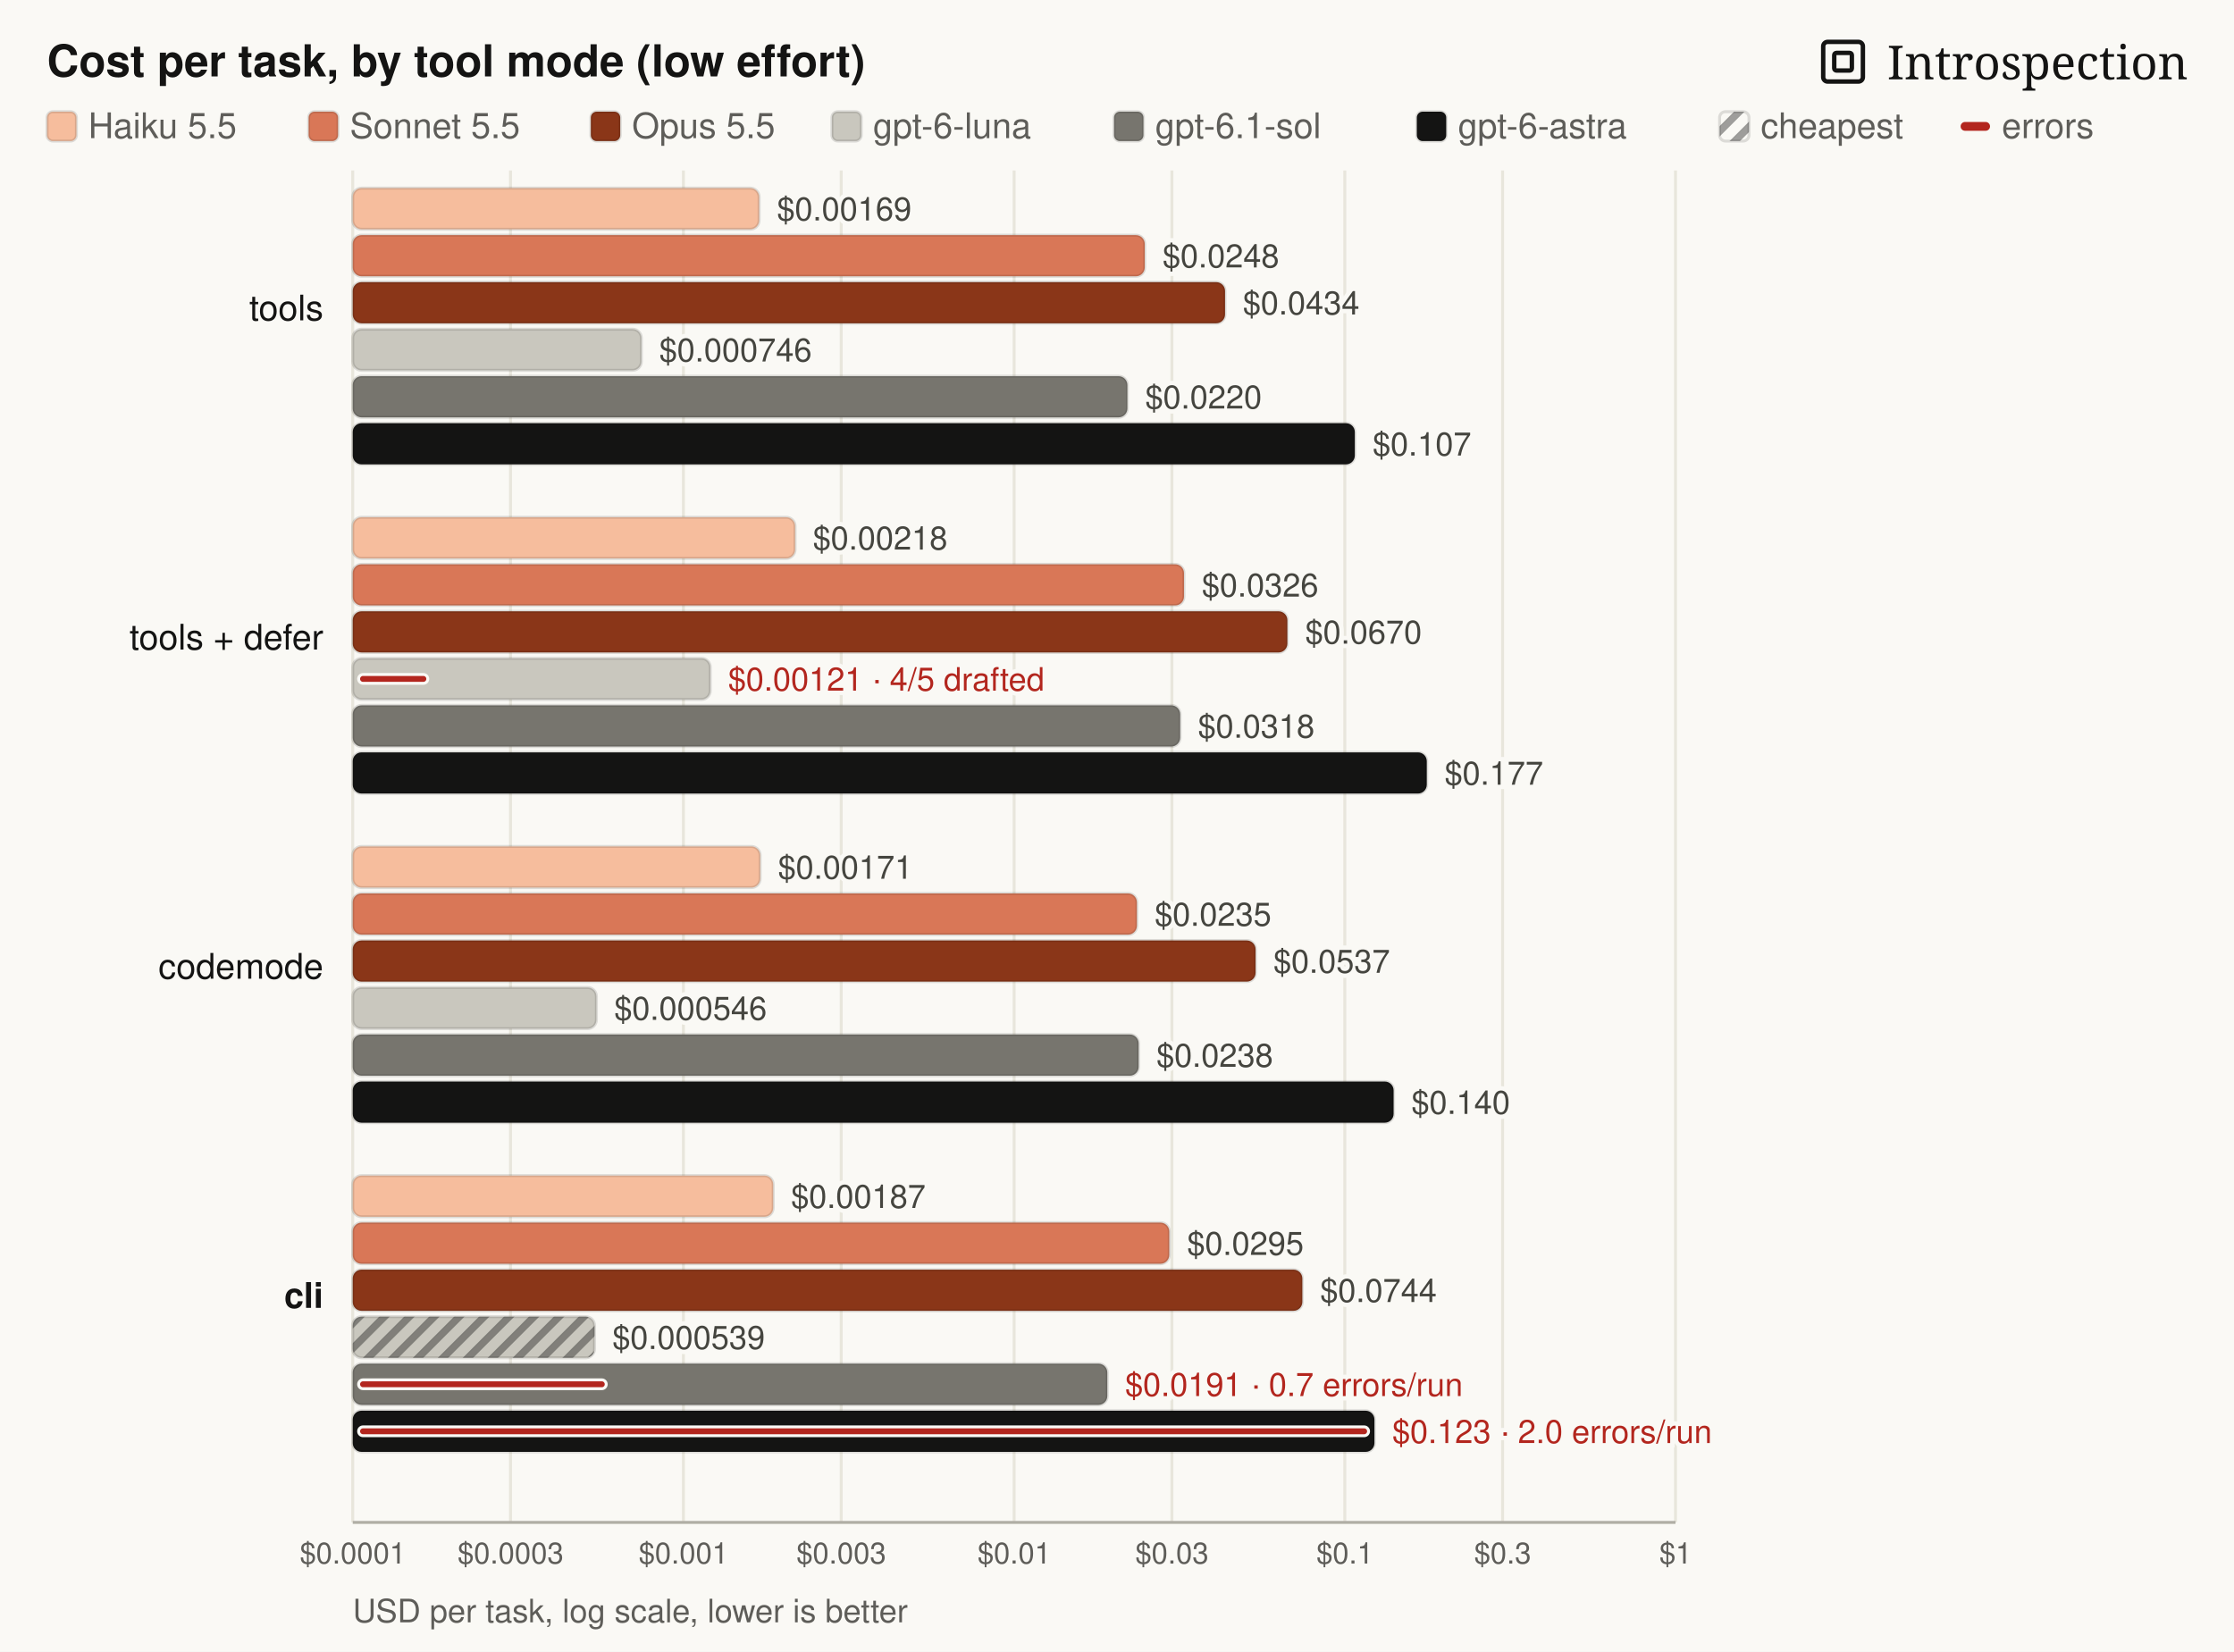
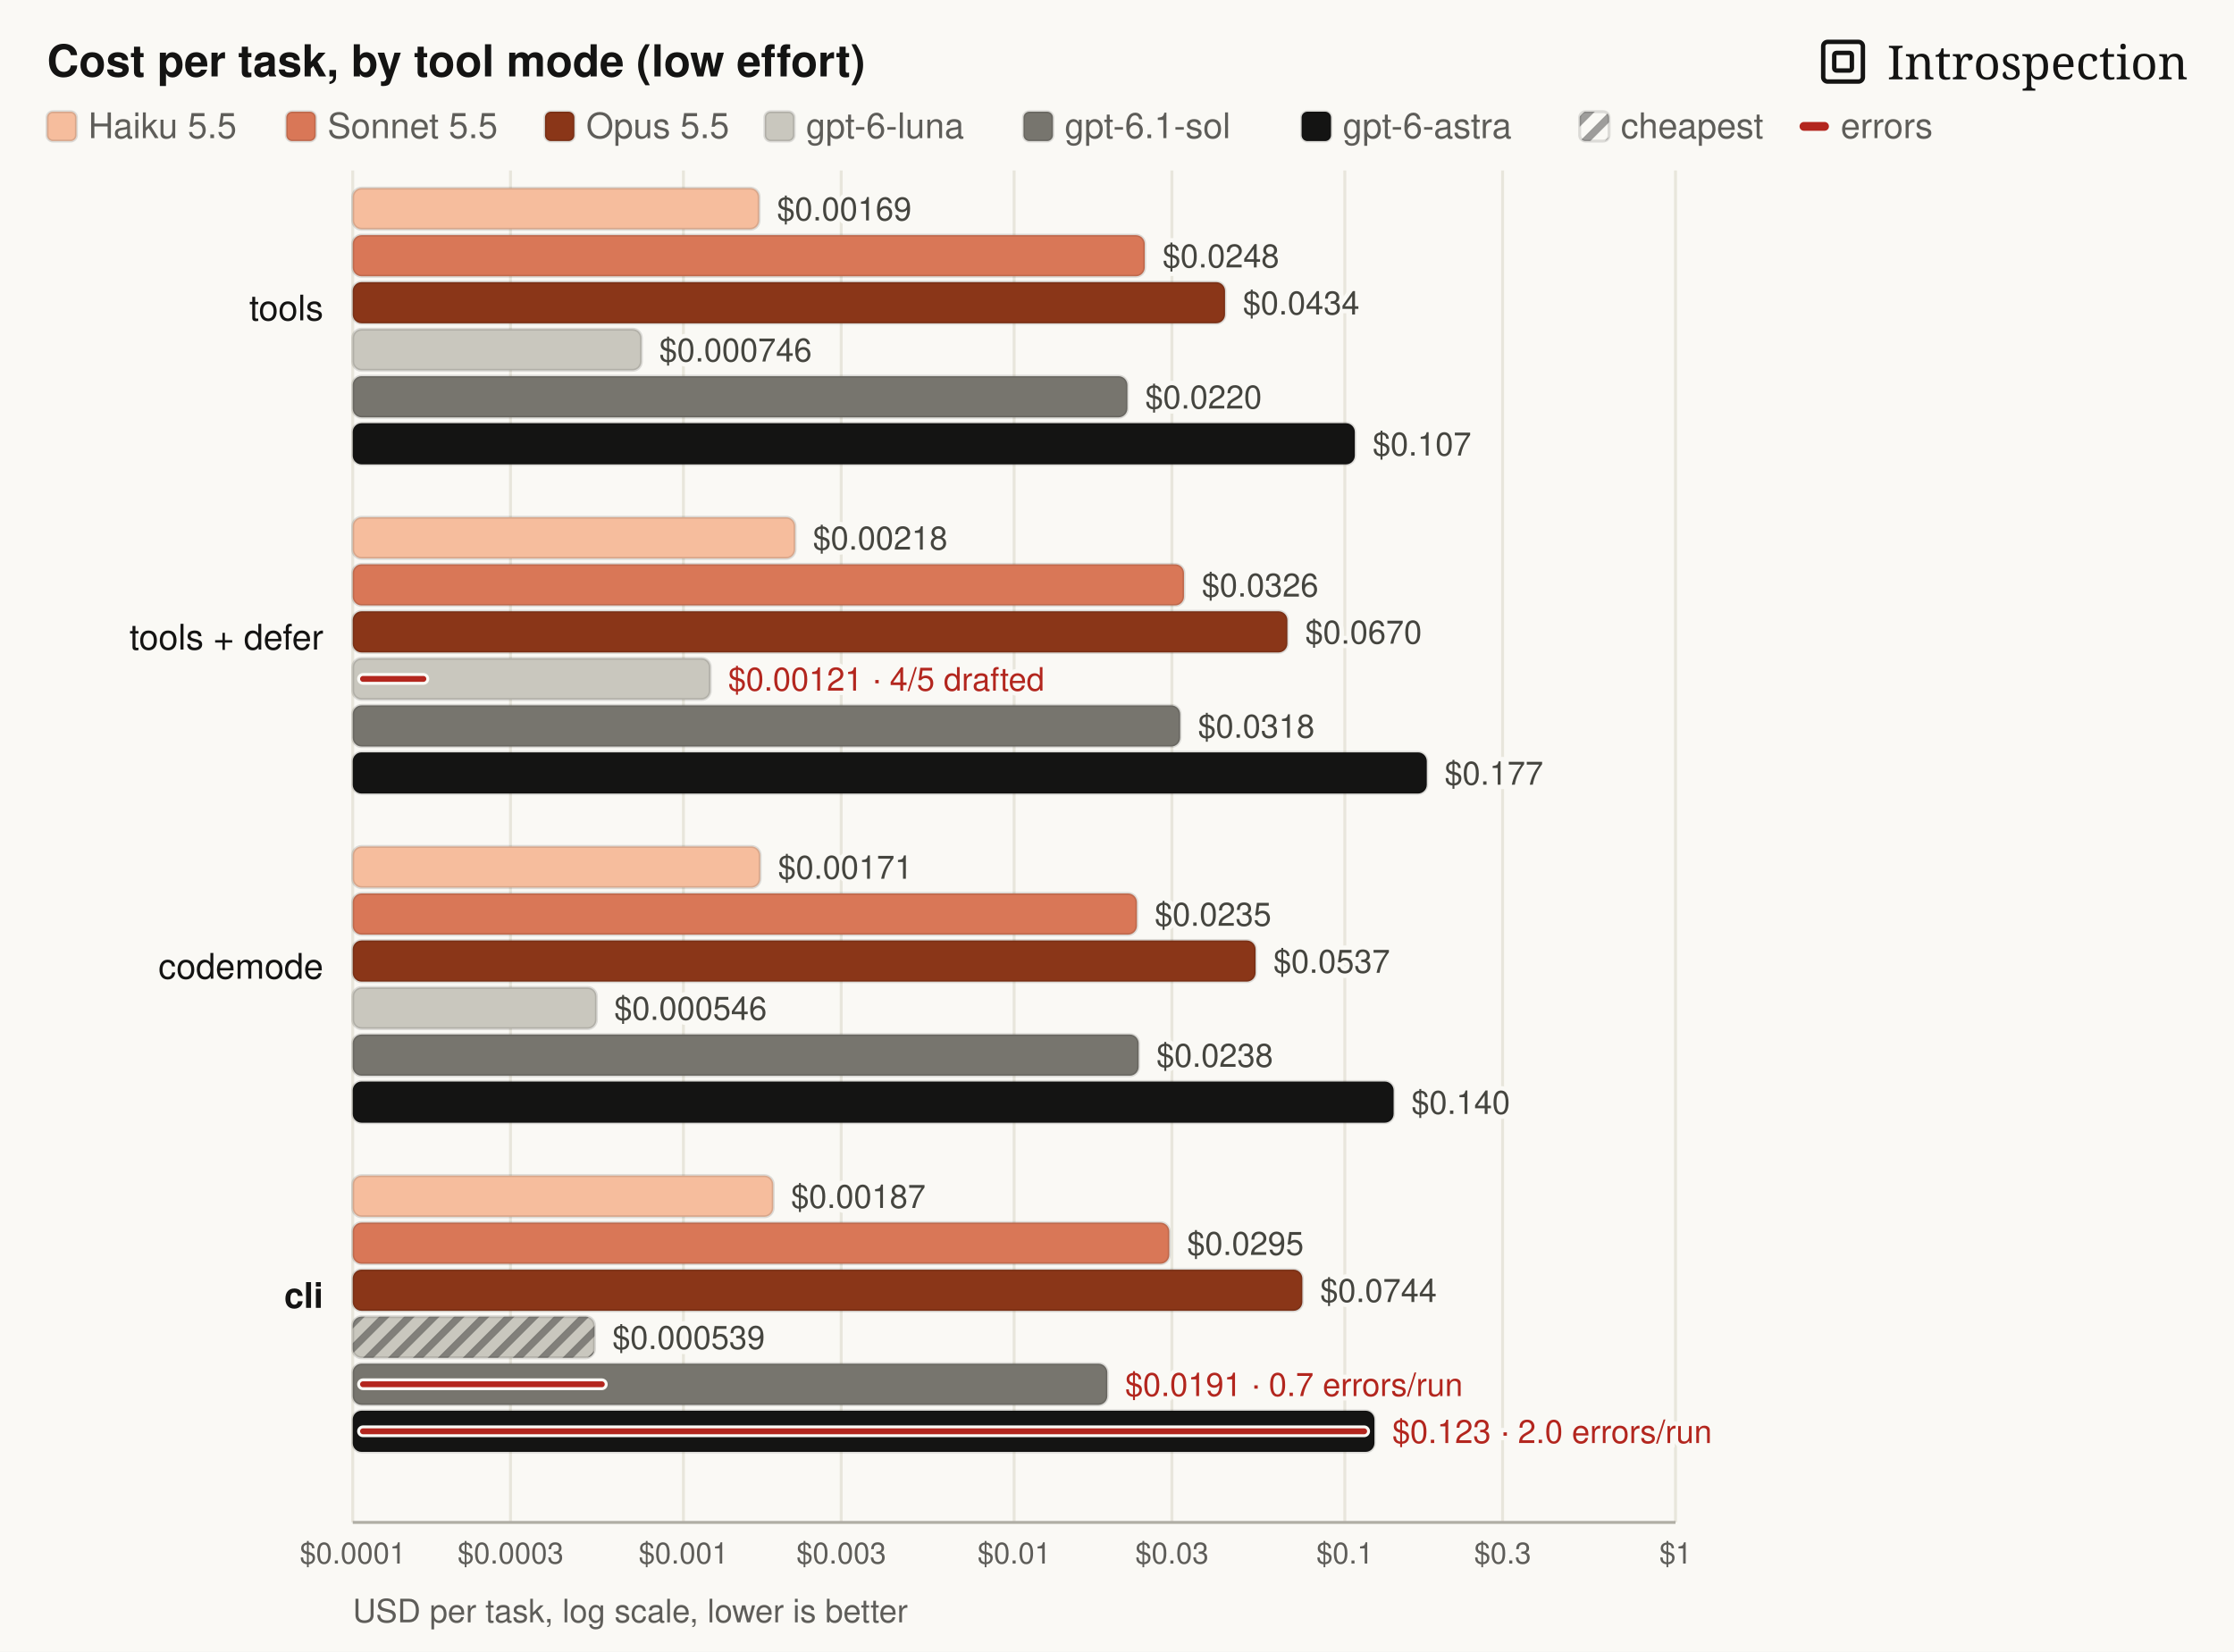
<svg xmlns="http://www.w3.org/2000/svg" width="760" height="562" viewBox="0 0 760 562" font-family="-apple-system, Segoe UI, Helvetica, Arial, sans-serif">
  <defs>
    <pattern id="win-light" patternUnits="userSpaceOnUse" width="6" height="6" patternTransform="rotate(45)">
      <rect width="2.5" height="6" fill="#141413" opacity="0.4" />
    </pattern>
    <pattern id="win-dark" patternUnits="userSpaceOnUse" width="6" height="6" patternTransform="rotate(45)">
      <rect width="2.5" height="6" fill="#ffffff" opacity="0.6" />
    </pattern>
  </defs>
  <rect width="760" height="562" fill="#faf9f5" />
  <text x="16" y="26" font-size="15" font-weight="600" fill="#141413">Cost per task, by tool mode (low effort)</text>
  <g transform="translate(618 12) scale(0.75)" fill="none" stroke="#141413" stroke-width="2" stroke-linecap="round" stroke-linejoin="round">
    <rect x="3" y="3" width="18" height="18" rx="2" />
    <rect x="8" y="8" width="8" height="8" rx="1" />
  </g>
  <text x="642" y="27" font-size="16" font-family="Georgia, serif" fill="#141413">Introspection</text>
  <rect x="16" y="38" width="10" height="10" rx="2" fill="#f6bd9d" stroke="#0000001f" />
  <text x="30" y="47" font-size="12" fill="#5e5d59">Haiku 5.5</text>
-   <rect x="105" y="38" width="10" height="10" rx="2" fill="#d97757" stroke="#0000001f" />
-   <text x="119" y="47" font-size="12" fill="#5e5d59">Sonnet 5.5</text>
-   <rect x="201" y="38" width="10" height="10" rx="2" fill="#8a3618" stroke="#0000001f" />
-   <text x="215" y="47" font-size="12" fill="#5e5d59">Opus 5.5</text>
-   <rect x="283" y="38" width="10" height="10" rx="2" fill="#c9c7be" stroke="#0000001f" />
-   <text x="297" y="47" font-size="12" fill="#5e5d59">gpt-6-luna</text>
-   <rect x="379" y="38" width="10" height="10" rx="2" fill="#77756e" stroke="#0000001f" />
-   <text x="393" y="47" font-size="12" fill="#5e5d59">gpt-6.1-sol</text>
-   <rect x="482" y="38" width="10" height="10" rx="2" fill="#141413" stroke="#0000001f" />
-   <text x="496" y="47" font-size="12" fill="#5e5d59">gpt-6-astra</text>
-   <rect x="585" y="38" width="10" height="10" rx="2" fill="url(#win-light)" stroke="#0000001f" />
-   <text x="599" y="47" font-size="12" fill="#5e5d59">cheapest</text>
-   <rect x="667" y="41.5" width="10" height="3" rx="1.5" fill="#b3261e" />
-   <text x="681" y="47" font-size="12" fill="#5e5d59">errors</text>
+   <rect x="97.4" y="38" width="10" height="10" rx="2" fill="#d97757" stroke="#0000001f" />
+   <text x="111.4" y="47" font-size="12" fill="#5e5d59">Sonnet 5.5</text>
+   <rect x="185.4" y="38" width="10" height="10" rx="2" fill="#8a3618" stroke="#0000001f" />
+   <text x="199.4" y="47" font-size="12" fill="#5e5d59">Opus 5.5</text>
+   <rect x="260.2" y="38" width="10" height="10" rx="2" fill="#c9c7be" stroke="#0000001f" />
+   <text x="274.2" y="47" font-size="12" fill="#5e5d59">gpt-6-luna</text>
+   <rect x="348.2" y="38" width="10" height="10" rx="2" fill="#77756e" stroke="#0000001f" />
+   <text x="362.2" y="47" font-size="12" fill="#5e5d59">gpt-6.1-sol</text>
+   <rect x="442.8" y="38" width="10" height="10" rx="2" fill="#141413" stroke="#0000001f" />
+   <text x="456.8" y="47" font-size="12" fill="#5e5d59">gpt-6-astra</text>
+   <rect x="537.4" y="38" width="10" height="10" rx="2" fill="url(#win-light)" stroke="#0000001f" />
+   <text x="551.4" y="47" font-size="12" fill="#5e5d59">cheapest</text>
+   <rect x="612.2" y="41.5" width="10" height="3" rx="1.5" fill="#b3261e" />
+   <text x="626.2" y="47" font-size="12" fill="#5e5d59">errors</text>
  <line x1="120" y1="58" x2="120" y2="518" stroke="#e8e6dc" />
  <text x="120" y="532" font-size="10" text-anchor="middle" fill="#5e5d59">$0.0001</text>
  <line x1="173.676" y1="58" x2="173.676" y2="518" stroke="#e8e6dc" />
  <text x="173.676" y="532" font-size="10" text-anchor="middle" fill="#5e5d59">$0.0003</text>
  <line x1="232.5" y1="58" x2="232.5" y2="518" stroke="#e8e6dc" />
  <text x="232.5" y="532" font-size="10" text-anchor="middle" fill="#5e5d59">$0.001</text>
  <line x1="286.176" y1="58" x2="286.176" y2="518" stroke="#e8e6dc" />
  <text x="286.176" y="532" font-size="10" text-anchor="middle" fill="#5e5d59">$0.003</text>
  <line x1="345" y1="58" x2="345" y2="518" stroke="#e8e6dc" />
  <text x="345" y="532" font-size="10" text-anchor="middle" fill="#5e5d59">$0.01</text>
  <line x1="398.676" y1="58" x2="398.676" y2="518" stroke="#e8e6dc" />
  <text x="398.676" y="532" font-size="10" text-anchor="middle" fill="#5e5d59">$0.03</text>
  <line x1="457.5" y1="58" x2="457.5" y2="518" stroke="#e8e6dc" />
  <text x="457.5" y="532" font-size="10" text-anchor="middle" fill="#5e5d59">$0.1</text>
  <line x1="511.176" y1="58" x2="511.176" y2="518" stroke="#e8e6dc" />
  <text x="511.176" y="532" font-size="10" text-anchor="middle" fill="#5e5d59">$0.3</text>
  <line x1="570" y1="58" x2="570" y2="518" stroke="#e8e6dc" />
  <text x="570" y="532" font-size="10" text-anchor="middle" fill="#5e5d59">$1</text>
  <line x1="120" y1="518" x2="570" y2="518" stroke="#b0aea5" />
  <text x="110" y="109" font-size="12" text-anchor="end" fill="#141413" font-weight="400">tools</text>
  <rect x="120" y="64" width="138.252" height="14" rx="3" fill="#f6bd9d" stroke="#0000001f" />
  <text x="264.252" y="75" font-size="11" stroke="#faf9f5" stroke-width="3" paint-order="stroke" fill="#45453f">$0.00169</text>
  <rect x="120" y="80" width="269.433" height="14" rx="3" fill="#d97757" stroke="#0000001f" />
  <text x="395.433" y="91" font-size="11" stroke="#faf9f5" stroke-width="3" paint-order="stroke" fill="#45453f">$0.0248</text>
  <rect x="120" y="96" width="296.756" height="14" rx="3" fill="#8a3618" stroke="#0000001f" />
  <text x="422.756" y="107" font-size="11" stroke="#faf9f5" stroke-width="3" paint-order="stroke" fill="#45453f">$0.0434</text>
  <rect x="120" y="112" width="98.203" height="14" rx="3" fill="#c9c7be" stroke="#0000001f" />
  <text x="224.203" y="123" font-size="11" stroke="#faf9f5" stroke-width="3" paint-order="stroke" fill="#45453f">$0.000746</text>
  <rect x="120" y="128" width="263.531" height="14" rx="3" fill="#77756e" stroke="#0000001f" />
  <text x="389.531" y="139" font-size="11" stroke="#faf9f5" stroke-width="3" paint-order="stroke" fill="#45453f">$0.0220</text>
  <rect x="120" y="144" width="340.901" height="14" rx="3" fill="#141413" stroke="#0000001f" />
  <text x="466.901" y="155" font-size="11" stroke="#faf9f5" stroke-width="3" paint-order="stroke" fill="#45453f">$0.107</text>
  <text x="110" y="221" font-size="12" text-anchor="end" fill="#141413" font-weight="400">tools + defer</text>
  <rect x="120" y="176" width="150.479" height="14" rx="3" fill="#f6bd9d" stroke="#0000001f" />
  <text x="276.479" y="187" font-size="11" stroke="#faf9f5" stroke-width="3" paint-order="stroke" fill="#45453f">$0.00218</text>
  <rect x="120" y="192" width="282.791" height="14" rx="3" fill="#d97757" stroke="#0000001f" />
  <text x="408.791" y="203" font-size="11" stroke="#faf9f5" stroke-width="3" paint-order="stroke" fill="#45453f">$0.0326</text>
  <rect x="120" y="208" width="317.96" height="14" rx="3" fill="#8a3618" stroke="#0000001f" />
  <text x="443.96" y="219" font-size="11" stroke="#faf9f5" stroke-width="3" paint-order="stroke" fill="#45453f">$0.0670</text>
  <rect x="120" y="224" width="121.642" height="14" rx="3" fill="#c9c7be" stroke="#0000001f" />
  <rect x="122" y="229.5" width="23.528" height="3" rx="1.5" fill="#b3261e" stroke="#faf9f5" stroke-width="1" />
  <text x="247.642" y="235" font-size="11" stroke="#faf9f5" stroke-width="3" paint-order="stroke" fill="#b3261e">$0.00121 · 4/5 drafted</text>
  <rect x="120" y="240" width="281.476" height="14" rx="3" fill="#77756e" stroke="#0000001f" />
  <text x="407.476" y="251" font-size="11" stroke="#faf9f5" stroke-width="3" paint-order="stroke" fill="#45453f">$0.0318</text>
  <rect x="120" y="256" width="365.383" height="14" rx="3" fill="#141413" stroke="#0000001f" />
  <text x="491.383" y="267" font-size="11" stroke="#faf9f5" stroke-width="3" paint-order="stroke" fill="#45453f">$0.177</text>
  <text x="110" y="333" font-size="12" text-anchor="end" fill="#141413" font-weight="400">codemode</text>
  <rect x="120" y="288" width="138.607" height="14" rx="3" fill="#f6bd9d" stroke="#0000001f" />
  <text x="264.607" y="299" font-size="11" stroke="#faf9f5" stroke-width="3" paint-order="stroke" fill="#45453f">$0.00171</text>
  <rect x="120" y="304" width="266.763" height="14" rx="3" fill="#d97757" stroke="#0000001f" />
  <text x="392.763" y="315" font-size="11" stroke="#faf9f5" stroke-width="3" paint-order="stroke" fill="#45453f">$0.0235</text>
  <rect x="120" y="320" width="307.144" height="14" rx="3" fill="#8a3618" stroke="#0000001f" />
  <text x="433.144" y="331" font-size="11" stroke="#faf9f5" stroke-width="3" paint-order="stroke" fill="#45453f">$0.0537</text>
  <rect x="120" y="336" width="82.898" height="14" rx="3" fill="#c9c7be" stroke="#0000001f" />
  <text x="208.898" y="347" font-size="11" stroke="#faf9f5" stroke-width="3" paint-order="stroke" fill="#45453f">$0.000546</text>
  <rect x="120" y="352" width="267.355" height="14" rx="3" fill="#77756e" stroke="#0000001f" />
  <text x="393.355" y="363" font-size="11" stroke="#faf9f5" stroke-width="3" paint-order="stroke" fill="#45453f">$0.0238</text>
  <rect x="120" y="368" width="354.099" height="14" rx="3" fill="#141413" stroke="#0000001f" />
  <text x="480.099" y="379" font-size="11" stroke="#faf9f5" stroke-width="3" paint-order="stroke" fill="#45453f">$0.140</text>
  <text x="110" y="445" font-size="12" text-anchor="end" fill="#141413" font-weight="600">cli</text>
  <rect x="120" y="400" width="143.048" height="14" rx="3" fill="#f6bd9d" stroke="#0000001f" />
  <text x="269.048" y="411" font-size="11" stroke="#faf9f5" stroke-width="3" paint-order="stroke" fill="#45453f">$0.00187</text>
  <rect x="120" y="416" width="277.78" height="14" rx="3" fill="#d97757" stroke="#0000001f" />
  <text x="403.78" y="427" font-size="11" stroke="#faf9f5" stroke-width="3" paint-order="stroke" fill="#45453f">$0.0295</text>
  <rect x="120" y="432" width="323.051" height="14" rx="3" fill="#8a3618" stroke="#0000001f" />
  <text x="449.051" y="443" font-size="11" stroke="#faf9f5" stroke-width="3" paint-order="stroke" fill="#45453f">$0.0744</text>
  <rect x="120" y="448" width="82.271" height="14" rx="3" fill="#c9c7be" stroke="#0000001f" />
  <rect x="120" y="448" width="82.271" height="14" rx="3" fill="url(#win-light)" />
  <text x="208.271" y="459" font-size="11" stroke="#faf9f5" stroke-width="3" paint-order="stroke" fill="#45453f">$0.000539</text>
  <rect x="120" y="464" width="256.701" height="14" rx="3" fill="#77756e" stroke="#0000001f" />
  <rect x="122" y="469.5" width="84.234" height="3" rx="1.5" fill="#b3261e" stroke="#faf9f5" stroke-width="1" />
  <text x="382.701" y="475" font-size="11" stroke="#faf9f5" stroke-width="3" paint-order="stroke" fill="#b3261e">$0.0191 · 0.7 errors/run</text>
  <rect x="120" y="480" width="347.578" height="14" rx="3" fill="#141413" stroke="#0000001f" />
  <rect x="122" y="485.5" width="343.578" height="3" rx="1.5" fill="#b3261e" stroke="#faf9f5" stroke-width="1" />
  <text x="473.578" y="491" font-size="11" stroke="#faf9f5" stroke-width="3" paint-order="stroke" fill="#b3261e">$0.123 · 2.0 errors/run</text>
  <text x="120" y="552" font-size="11" fill="#5e5d59">USD per task, log scale, lower is better</text>
</svg>
